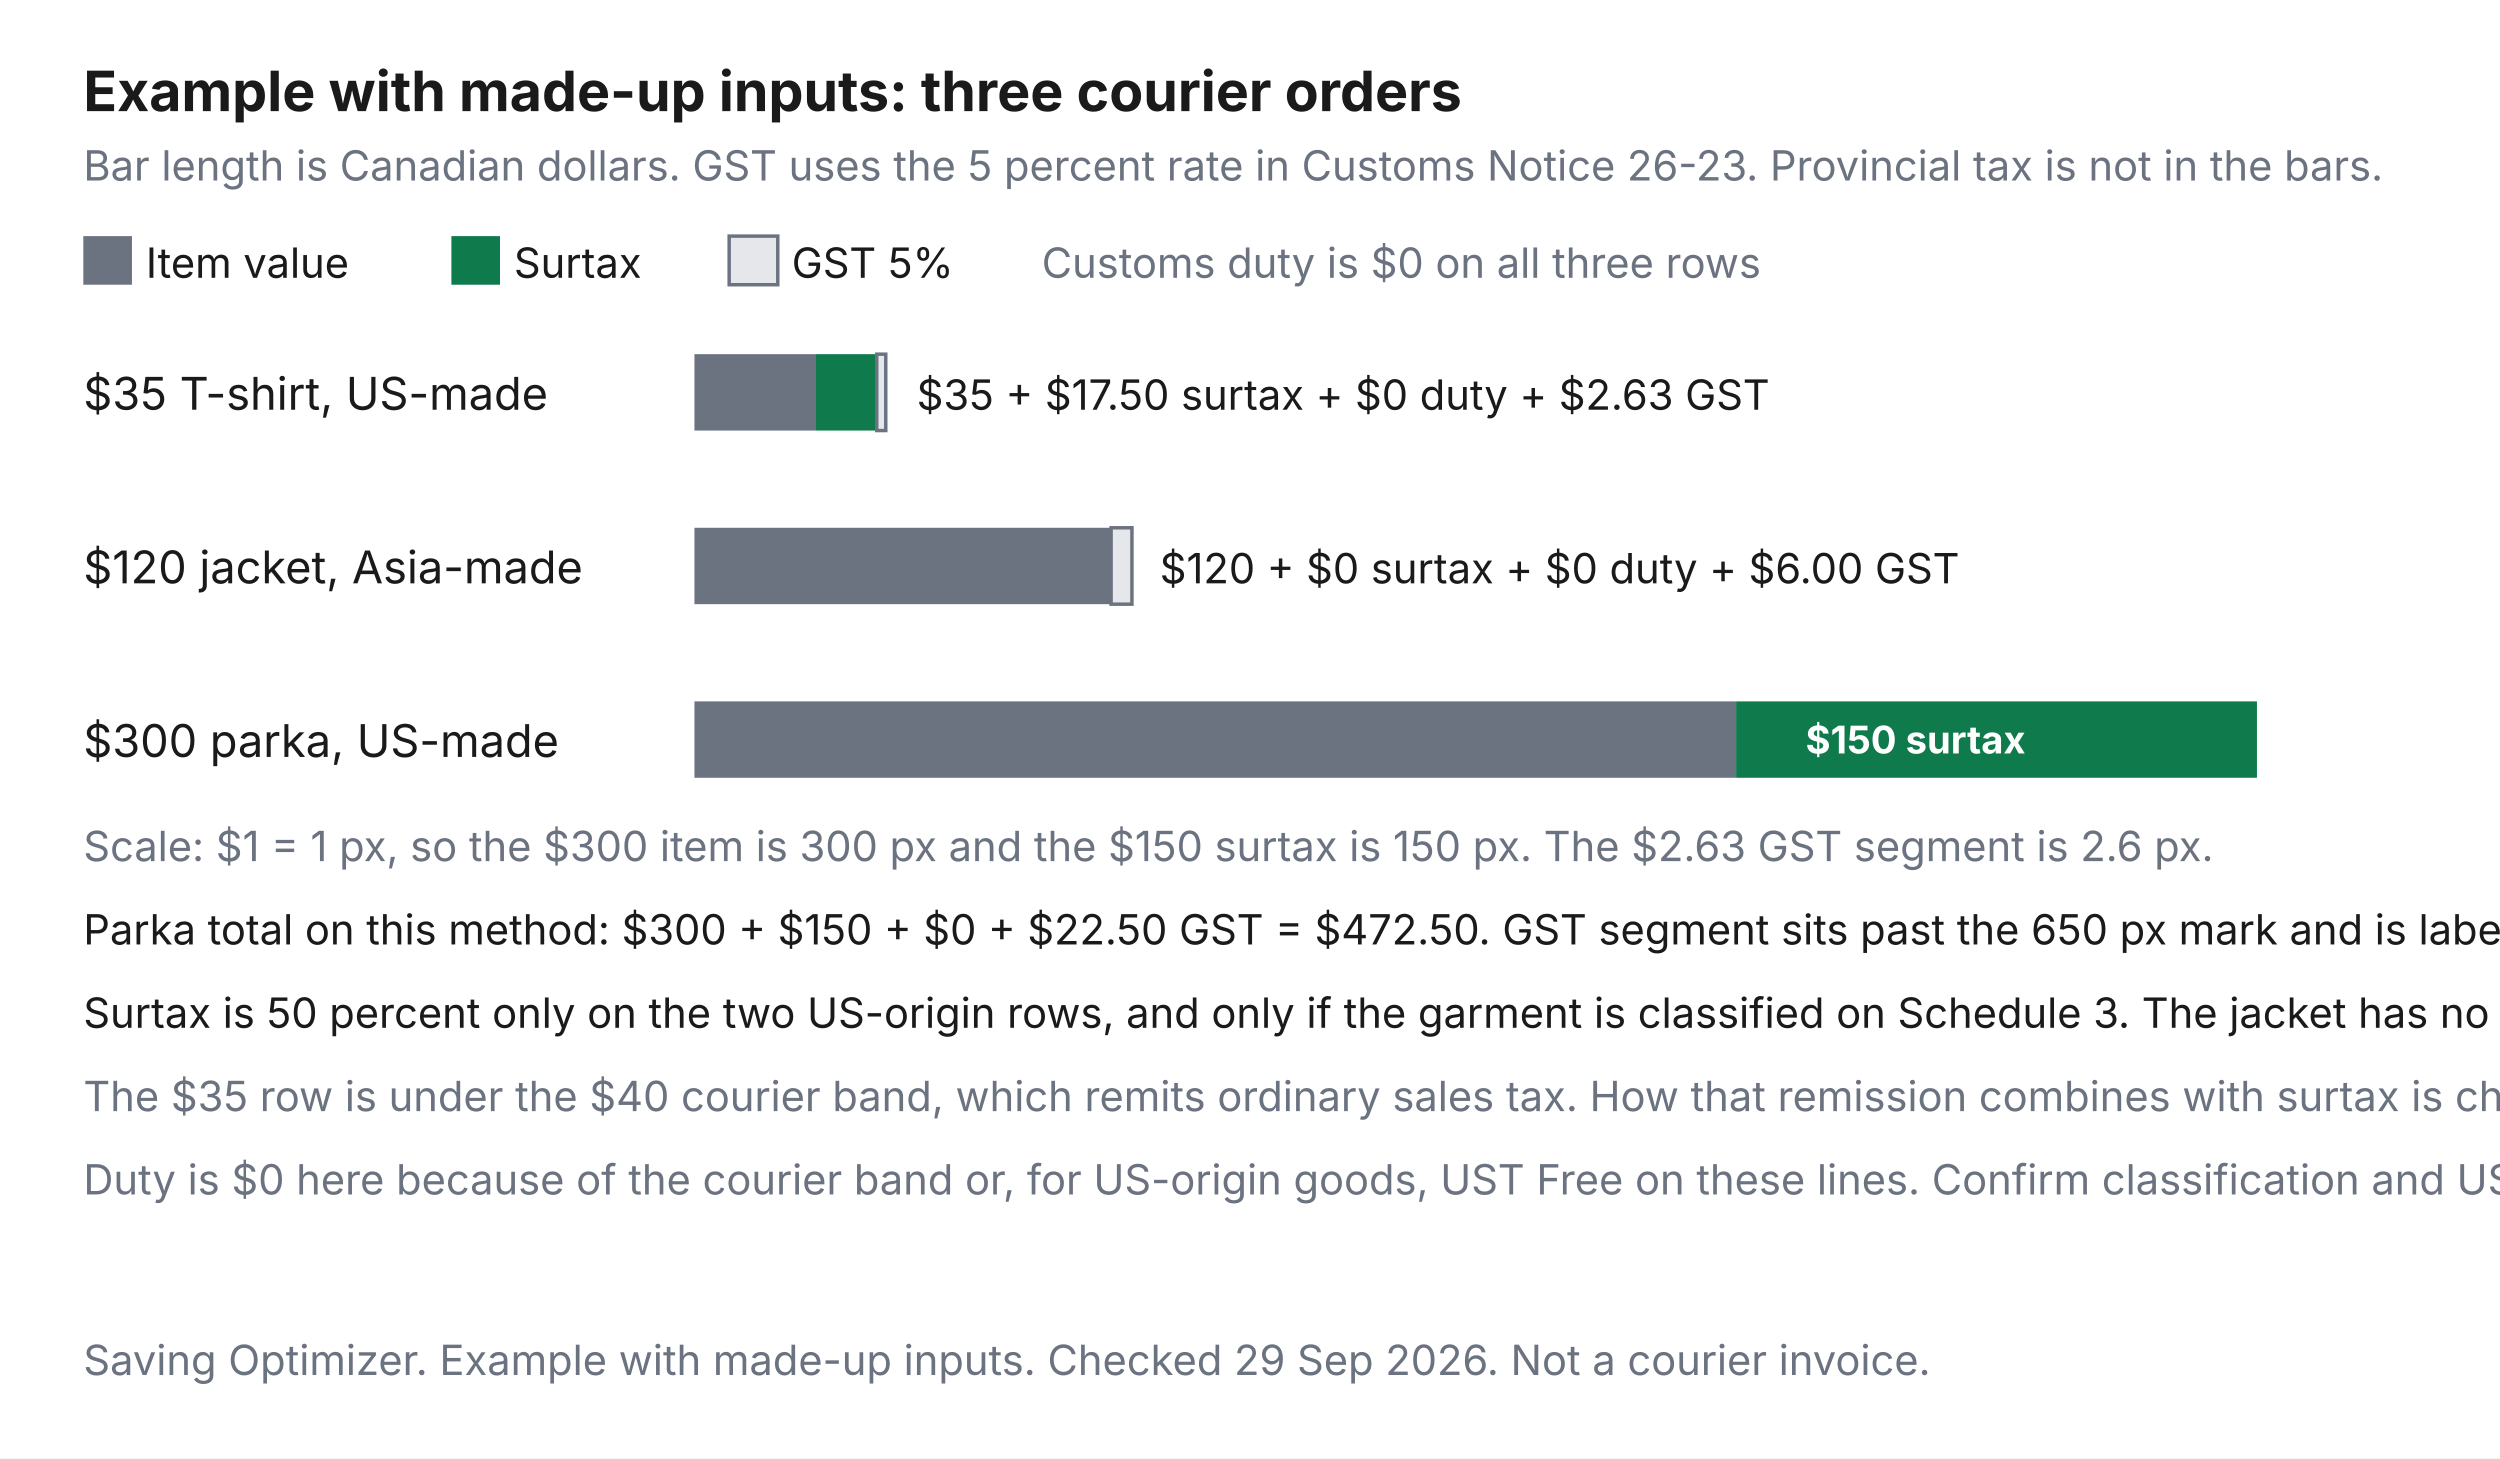
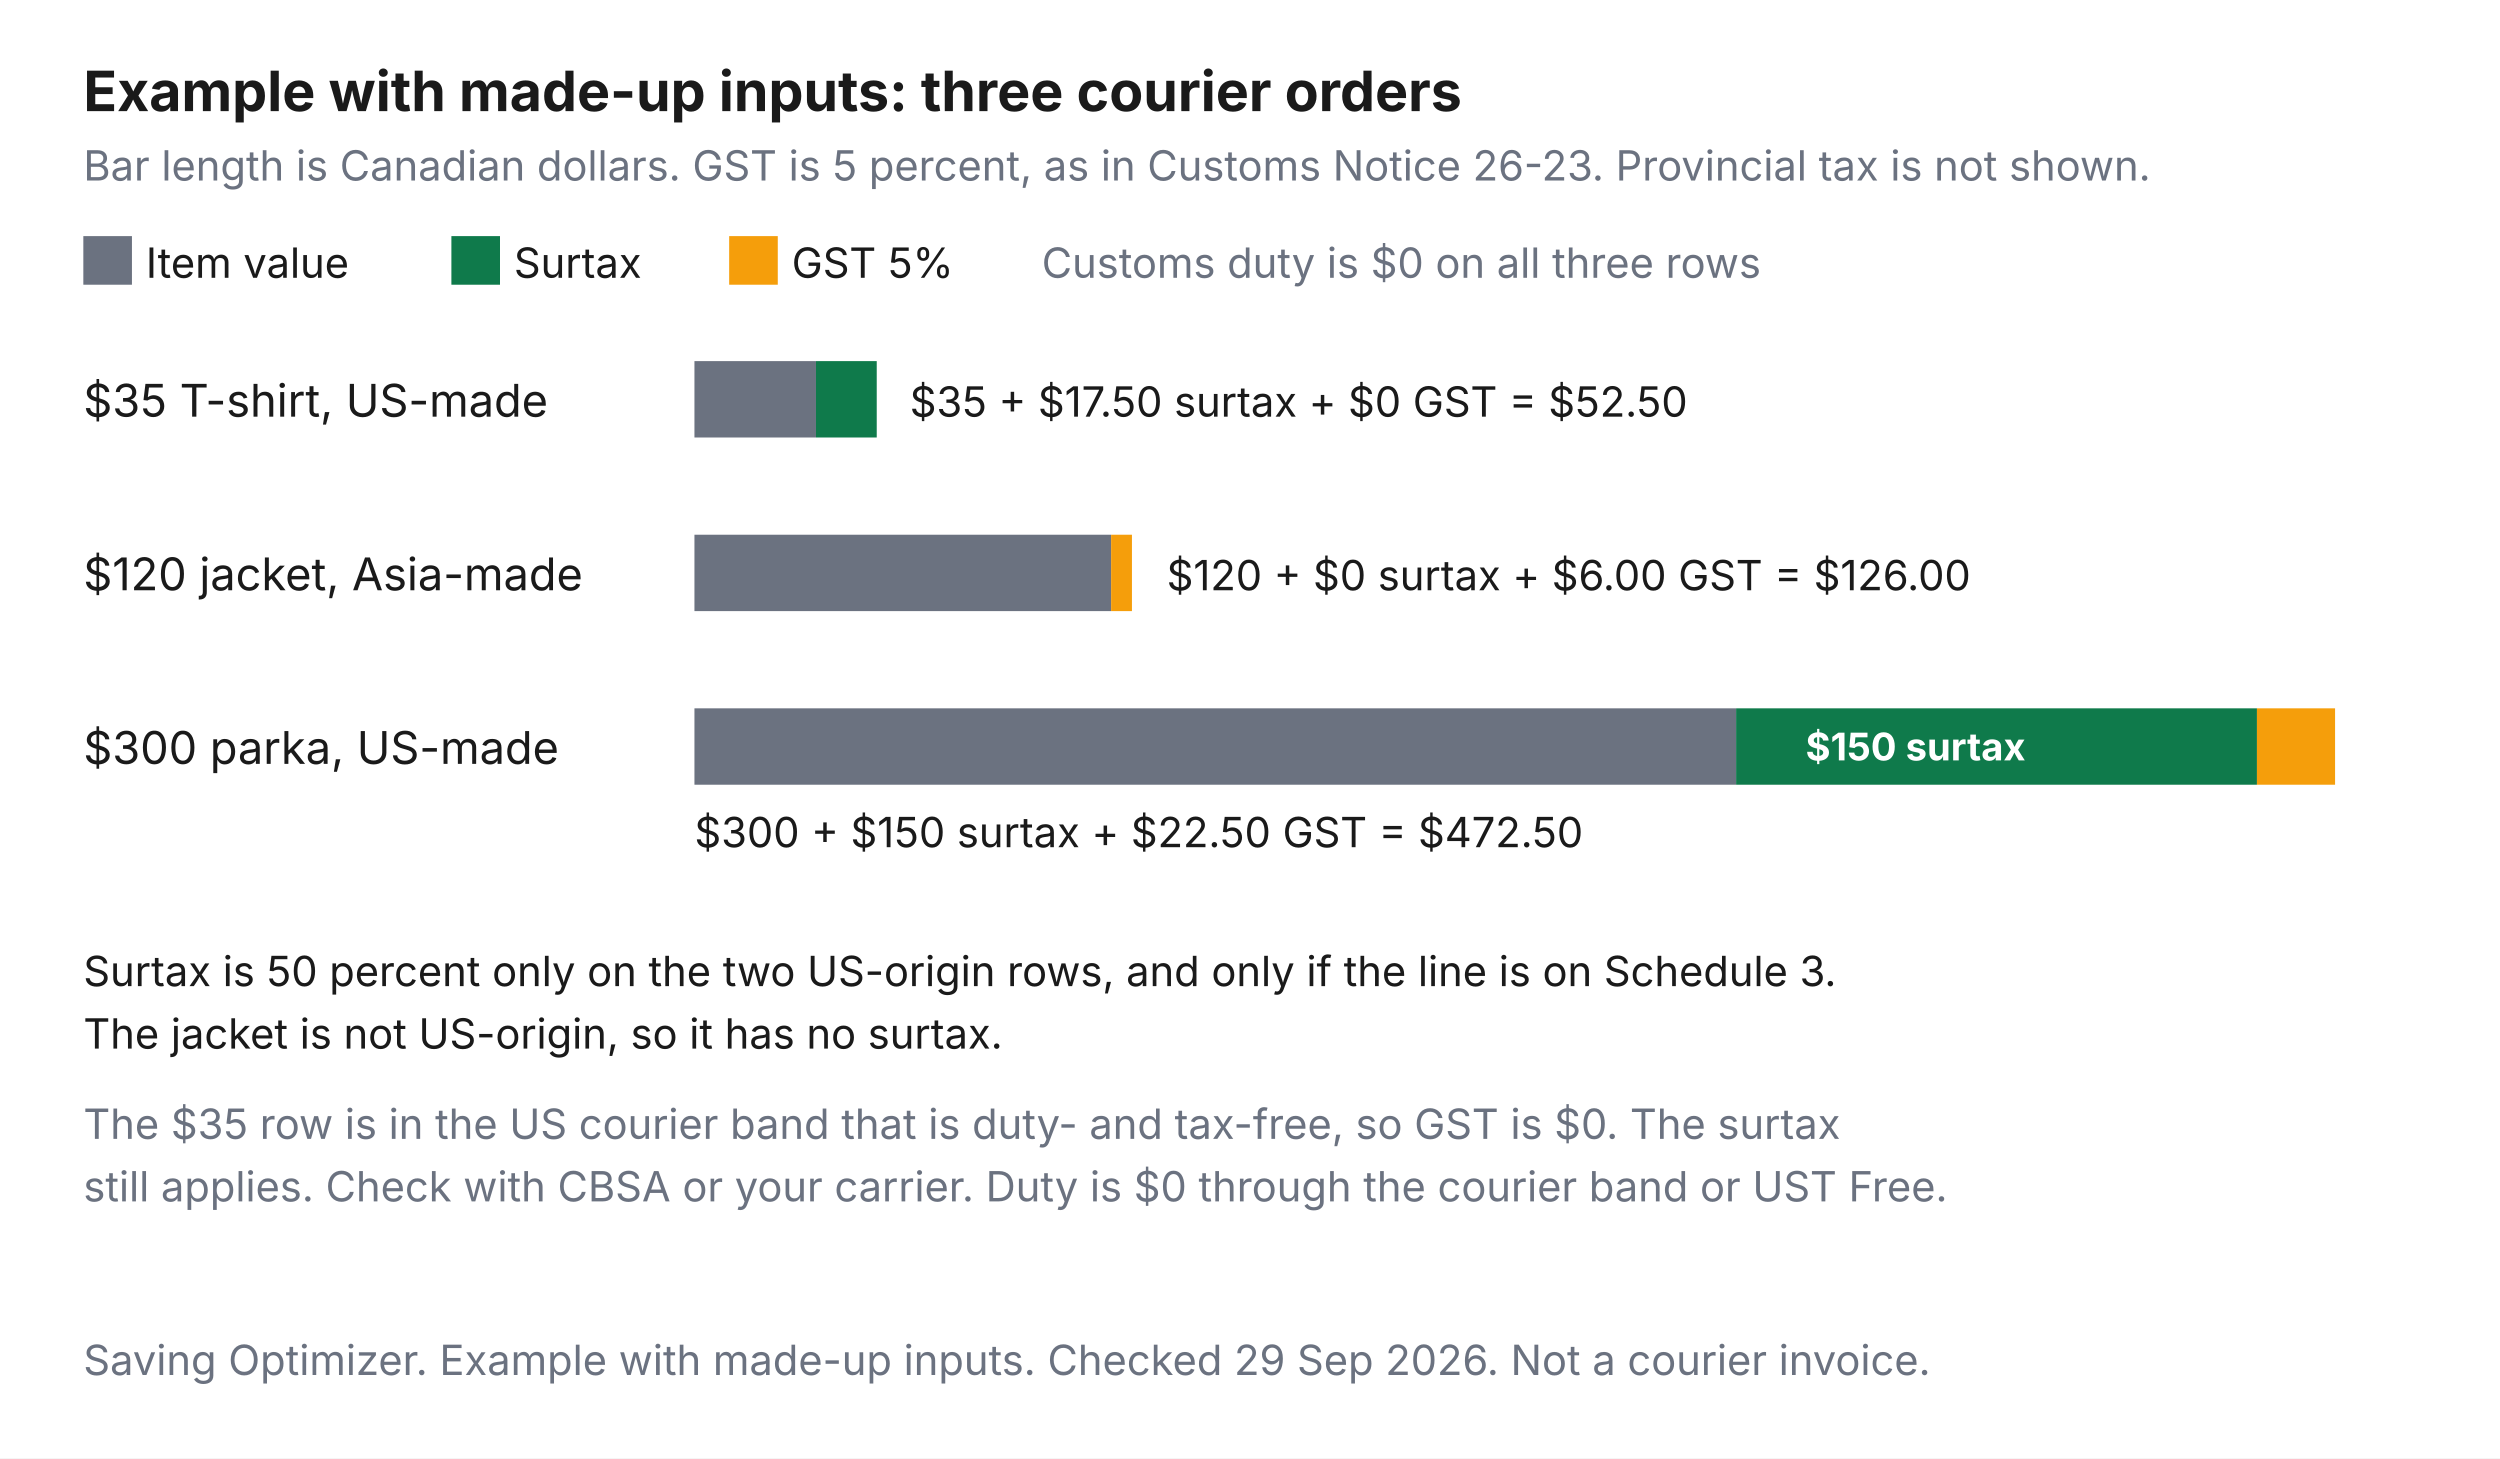
<svg xmlns="http://www.w3.org/2000/svg" viewBox="0 0 720 420" role="img">
  <rect width="720" height="420" fill="#FFFFFF" />
  <text x="24" y="32" font-family="Inter, Arial, sans-serif" font-size="16" font-weight="700" fill="#1A1A1A">Example with made-up inputs: three courier orders</text>
-   <text x="24" y="52" font-family="Inter, Arial, sans-serif" font-size="12" fill="#6B7280">Bar length is Canadian dollars. GST uses the 5 percent rate in Customs Notice 26-23. Provincial tax is not in the bars.</text>
+   <text x="24" y="52" font-family="Inter, Arial, sans-serif" font-size="12" fill="#6B7280">Bar length is Canadian dollars. GST is 5 percent, as in Customs Notice 26-23. Provincial tax is not shown.</text>
  <rect x="24" y="68" width="14" height="14" fill="#6B7280" />
  <text x="42" y="80" font-family="Inter, Arial, sans-serif" font-size="12" fill="#1A1A1A">Item value</text>
  <rect x="130" y="68" width="14" height="14" fill="#0F7A4B" />
  <text x="148" y="80" font-family="Inter, Arial, sans-serif" font-size="12" fill="#1A1A1A">Surtax</text>
-   <rect x="210" y="68" width="14" height="14" fill="#E5E7EB" stroke="#6B7280" />
+   <rect x="210" y="68" width="14" height="14" fill="#F59E0B" />
  <text x="228" y="80" font-family="Inter, Arial, sans-serif" font-size="12" fill="#1A1A1A">GST 5%</text>
  <text x="300" y="80" font-family="Inter, Arial, sans-serif" font-size="12" fill="#6B7280">Customs duty is $0 on all three rows</text>
-   <text x="24" y="118" font-family="Inter, Arial, sans-serif" font-size="13" fill="#1A1A1A">$35 T-shirt, US-made</text>
-   <rect x="200" y="102" width="35" height="22" fill="#6B7280" />
-   <rect x="235" y="102" width="17.5" height="22" fill="#0F7A4B" />
-   <rect x="252.5" y="102" width="2.6" height="22" fill="#E5E7EB" stroke="#6B7280" />
-   <text x="264" y="118" font-family="Inter, Arial, sans-serif" font-size="12" fill="#1A1A1A">$35 + $17.50 surtax + $0 duty + $2.63 GST</text>
-   <text x="24" y="168" font-family="Inter, Arial, sans-serif" font-size="13" fill="#1A1A1A">$120 jacket, Asia-made</text>
-   <rect x="200" y="152" width="120" height="22" fill="#6B7280" />
-   <rect x="320" y="152" width="6" height="22" fill="#E5E7EB" stroke="#6B7280" />
-   <text x="334" y="168" font-family="Inter, Arial, sans-serif" font-size="12" fill="#1A1A1A">$120 + $0 surtax + $0 duty + $6.00 GST</text>
-   <text x="24" y="218" font-family="Inter, Arial, sans-serif" font-size="13" fill="#1A1A1A">$300 parka, US-made</text>
-   <rect x="200" y="202" width="300" height="22" fill="#6B7280" />
-   <rect x="500" y="202" width="150" height="22" fill="#0F7A4B" />
-   <text x="520" y="217" font-family="Inter, Arial, sans-serif" font-size="11" font-weight="700" fill="#FFFFFF">$150 surtax</text>
-   <text x="24" y="248" font-family="Inter, Arial, sans-serif" font-size="12" fill="#6B7280">Scale: $1 = 1 px, so the $300 item is 300 px and the $150 surtax is 150 px. The $2.63 GST segment is 2.6 px.</text>
-   <text x="24" y="272" font-family="Inter, Arial, sans-serif" font-size="12" fill="#1A1A1A">Parka total on this method: $300 + $150 + $0 + $22.50 GST = $472.50. GST segment sits past the 650 px mark and is labelled here.</text>
-   <text x="24" y="296" font-family="Inter, Arial, sans-serif" font-size="12" fill="#1A1A1A">Surtax is 50 percent only on the two US-origin rows, and only if the garment is classified on Schedule 3. The jacket has no surtax.</text>
-   <text x="24" y="320" font-family="Inter, Arial, sans-serif" font-size="12" fill="#6B7280">The $35 row is under the $40 courier band, which remits ordinary sales tax. How that remission combines with surtax is check with CBSA or your carrier.</text>
-   <text x="24" y="344" font-family="Inter, Arial, sans-serif" font-size="12" fill="#6B7280">Duty is $0 here because of the courier band or, for US-origin goods, UST Free on these lines. Confirm classification and UST with CBSA.</text>
+   <text x="24" y="120" font-family="Inter, Arial, sans-serif" font-size="13" fill="#1A1A1A">$35 T-shirt, US-made</text>
+   <rect x="200" y="104" width="35" height="22" fill="#6B7280" />
+   <rect x="235" y="104" width="17.5" height="22" fill="#0F7A4B" />
+   <text x="262" y="120" font-family="Inter, Arial, sans-serif" font-size="12" fill="#1A1A1A">$35 + $17.50 surtax + $0 GST = $52.50</text>
+   <text x="24" y="170" font-family="Inter, Arial, sans-serif" font-size="13" fill="#1A1A1A">$120 jacket, Asia-made</text>
+   <rect x="200" y="154" width="120" height="22" fill="#6B7280" />
+   <rect x="320" y="154" width="6" height="22" fill="#F59E0B" />
+   <text x="336" y="170" font-family="Inter, Arial, sans-serif" font-size="12" fill="#1A1A1A">$120 + $0 surtax + $6.00 GST = $126.00</text>
+   <text x="24" y="220" font-family="Inter, Arial, sans-serif" font-size="13" fill="#1A1A1A">$300 parka, US-made</text>
+   <rect x="200" y="204" width="300" height="22" fill="#6B7280" />
+   <rect x="500" y="204" width="150" height="22" fill="#0F7A4B" />
+   <rect x="650" y="204" width="22.5" height="22" fill="#F59E0B" />
+   <text x="520" y="219" font-family="Inter, Arial, sans-serif" font-size="11" font-weight="700" fill="#FFFFFF">$150 surtax</text>
+   <text x="200" y="244" font-family="Inter, Arial, sans-serif" font-size="12" fill="#1A1A1A">$300 + $150 surtax + $22.50 GST = $472.50</text>
+   <text x="24" y="284" font-family="Inter, Arial, sans-serif" font-size="12" fill="#1A1A1A">Surtax is 50 percent only on the two US-origin rows, and only if the line is on Schedule 3.</text>
+   <text x="24" y="302" font-family="Inter, Arial, sans-serif" font-size="12" fill="#1A1A1A">The jacket is not US-origin, so it has no surtax.</text>
+   <text x="24" y="328" font-family="Inter, Arial, sans-serif" font-size="12" fill="#6B7280">The $35 row is in the US courier band that is duty- and tax-free, so GST is $0. The surtax</text>
+   <text x="24" y="346" font-family="Inter, Arial, sans-serif" font-size="12" fill="#6B7280">still applies. Check with CBSA or your carrier. Duty is $0 through the courier band or UST Free.</text>
  <text x="24" y="396" font-family="Inter, Arial, sans-serif" font-size="12" fill="#6B7280">Saving Optimizer. Example with made-up inputs. Checked 29 Sep 2026. Not a courier invoice.</text>
</svg>
